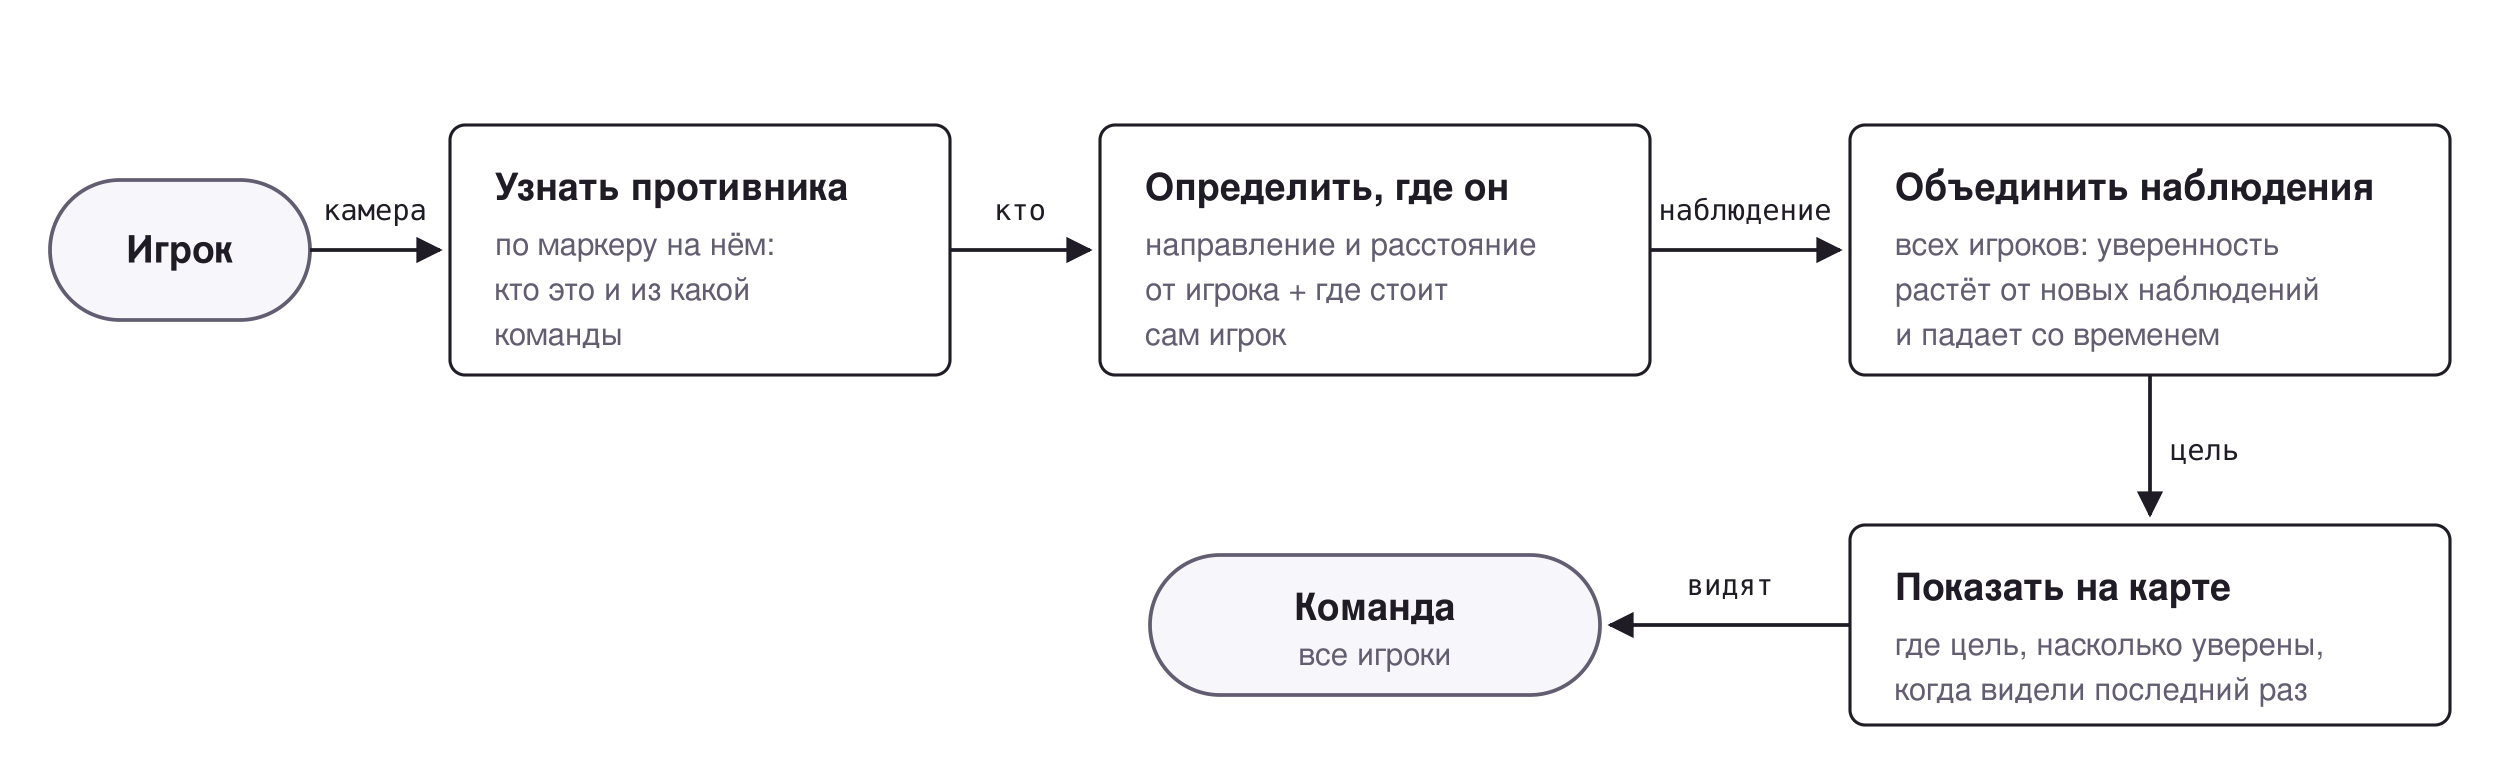
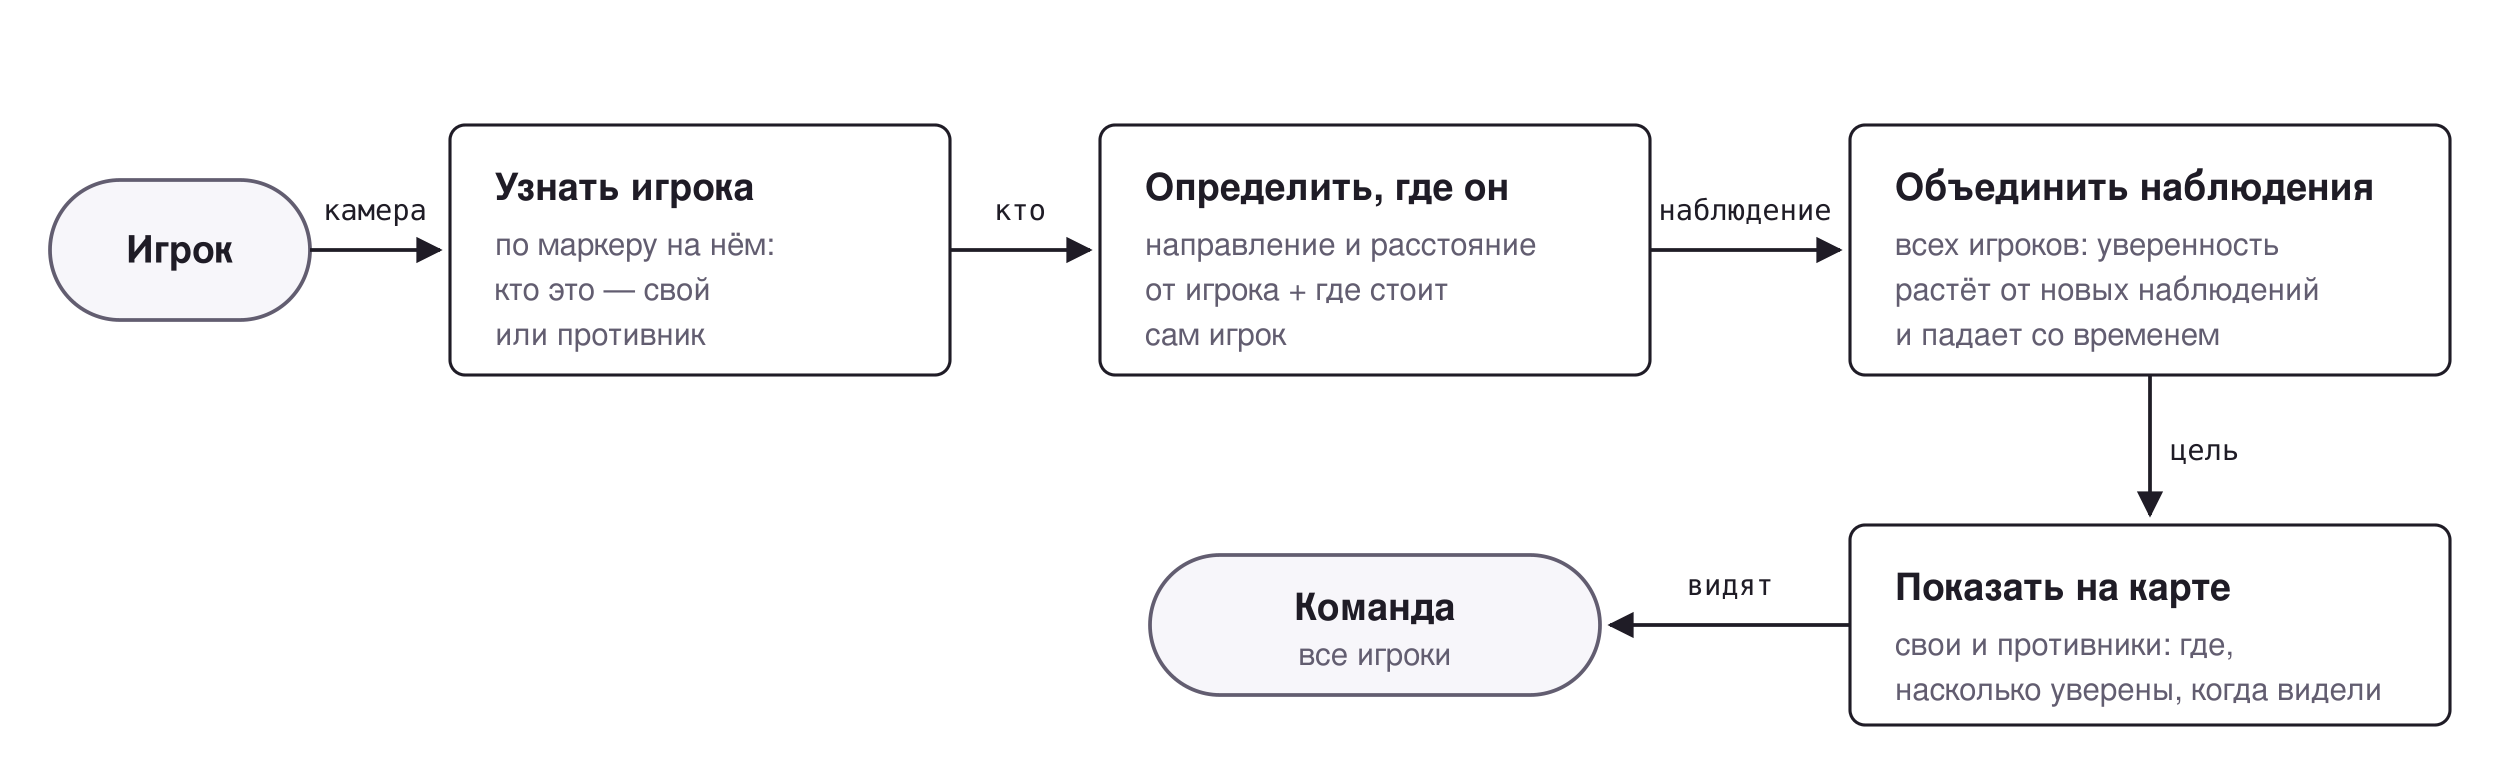
- <svg xmlns="http://www.w3.org/2000/svg" width="1000" height="310" font-family="IBM Plex Sans, Helvetica, Arial, sans-serif" color="#1f1c26" viewBox="0 0 1000 310" role="img" aria-label="Игрок наводит камеру на противника, система распознаёт его маркер, определяет, где он, объединяет наблюдения всех игроков в цель с уверенностью и показывает цель на карте всей команде.">
+ <svg xmlns="http://www.w3.org/2000/svg" width="1000" height="310" font-family="IBM Plex Sans, Helvetica, Arial, sans-serif" color="#1f1c26" viewBox="0 0 1000 310" role="img" aria-label="Игрок наводит камеру на другого игрока, система распознаёт его маркер — свой или противник, определяет, где он, объединяет наблюдения всех игроков в цели с уверенностью и показывает своих и противников на карте всей команде.">
  <defs>
    <marker id="b1" viewBox="0 0 10 10" refX="9" refY="5" markerWidth="7" markerHeight="7" orient="auto">
      <path d="M0,0 L10,5 L0,10 z" fill="currentColor" />
    </marker>
  </defs>
  <style>.zone { fill: none; stroke: #d3cfdd; stroke-width: 2; }
.t-zone { font-family: "IBM Plex Mono", "DejaVu Sans Mono", Menlo, Consolas, monospace; font-size: 12px; fill: #625d70; letter-spacing: .06em; }
.proc { fill: #f7f6fa; stroke: #2f2a3a; stroke-width: 1.5; }
.proc-head { fill: #2f2a3a; }
.t-head { font-family: "IBM Plex Mono", "DejaVu Sans Mono", Menlo, Consolas, monospace; font-size: 12px; fill: #f4f2f8; letter-spacing: .03em; }
.box { fill: #ffffff; stroke: #1f1c26; stroke-width: 1.25; }
.app { fill: #ece8f8; stroke: #6b4fbb; stroke-width: 1.5; }
.fn { fill: #f7f6fa; stroke: #625d70; stroke-width: 1; }
.file { fill: #ffffff; stroke: #1f1c26; stroke-width: 1.5; }
.t-name { font-size: 15px; font-weight: 600; fill: currentColor; }
.t-code { font-family: "IBM Plex Mono", "DejaVu Sans Mono", Menlo, Consolas, monospace; font-size: 13.5px; font-weight: 500; fill: currentColor; }
.t-sub { font-size: 12.5px; fill: #625d70; }
.t-arrow { font-family: "IBM Plex Mono", "DejaVu Sans Mono", Menlo, Consolas, monospace; font-size: 11.5px; fill: currentColor; }
.t-note { font-size: 12px; fill: #625d70; font-style: italic; }
.edge { stroke: currentColor; stroke-width: 1.5; fill: none; }
.edge.ret { stroke-dasharray: 6 4; }
.actor { fill: #f7f6fa; stroke: #625d70; stroke-width: 1.5; }
</style>
  <rect width="1000" height="310" fill="#ffffff" />
  <rect class="actor" x="20" y="72" width="104" height="56" rx="28" />
  <text class="t-name" x="72" y="105" text-anchor="middle">Игрок</text>
  <line class="edge" x1="124" y1="100" x2="176" y2="100" marker-end="url(#b1)" />
  <text class="t-arrow" x="150" y="88" text-anchor="middle">камера</text>
  <rect class="box" x="180" y="50" width="200" height="100" rx="6" />
-   <text class="t-name" x="198" y="80">Узнать противника</text>
+   <text class="t-name" x="198" y="80">Узнать игрока</text>
  <text class="t-sub" x="198" y="102">по маркеру на нём:</text>
-   <text class="t-sub" x="198" y="120">кто это и из какой</text>
-   <text class="t-sub" x="198" y="138">команды</text>
+   <text class="t-sub" x="198" y="120">кто это — свой</text>
+   <text class="t-sub" x="198" y="138">или противник</text>
  <line class="edge" x1="380" y1="100" x2="436" y2="100" marker-end="url(#b1)" />
  <text class="t-arrow" x="408" y="88" text-anchor="middle">кто</text>
  <rect class="box" x="440" y="50" width="220" height="100" rx="6" />
  <text class="t-name" x="458" y="80">Определить, где он</text>
  <text class="t-sub" x="458" y="102">направление и расстояние</text>
  <text class="t-sub" x="458" y="120">от игрока + где стоит</text>
  <text class="t-sub" x="458" y="138">сам игрок</text>
  <line class="edge" x1="660" y1="100" x2="736" y2="100" marker-end="url(#b1)" />
  <text class="t-arrow" x="698" y="88" text-anchor="middle">наблюдение</text>
  <rect class="box" x="740" y="50" width="240" height="100" rx="6" />
  <text class="t-name" x="758" y="80">Объединить наблюдения</text>
  <text class="t-sub" x="758" y="102">всех игроков: уверенность</text>
  <text class="t-sub" x="758" y="120">растёт от новых наблюдений</text>
  <text class="t-sub" x="758" y="138">и падает со временем</text>
  <line class="edge" x1="860" y1="150" x2="860" y2="206" marker-end="url(#b1)" />
  <text class="t-arrow" x="868" y="184">цель</text>
  <rect class="box" x="740" y="210" width="240" height="80" rx="6" />
  <text class="t-name" x="758" y="240">Показать на карте</text>
-   <text class="t-sub" x="758" y="262">где цель, насколько уверены,</text>
-   <text class="t-sub" x="758" y="280">когда видели последний раз</text>
+   <text class="t-sub" x="758" y="262">свои и противники: где,</text>
+   <text class="t-sub" x="758" y="280">насколько уверены, когда видели</text>
  <line class="edge" x1="740" y1="250" x2="644" y2="250" marker-end="url(#b1)" />
  <text class="t-arrow" x="692" y="238" text-anchor="middle">видят</text>
  <rect class="actor" x="460" y="222" width="180" height="56" rx="28" />
  <text class="t-name" x="550" y="248" text-anchor="middle">Команда</text>
  <text class="t-sub" x="550" y="266" text-anchor="middle">все игроки</text>
</svg>
